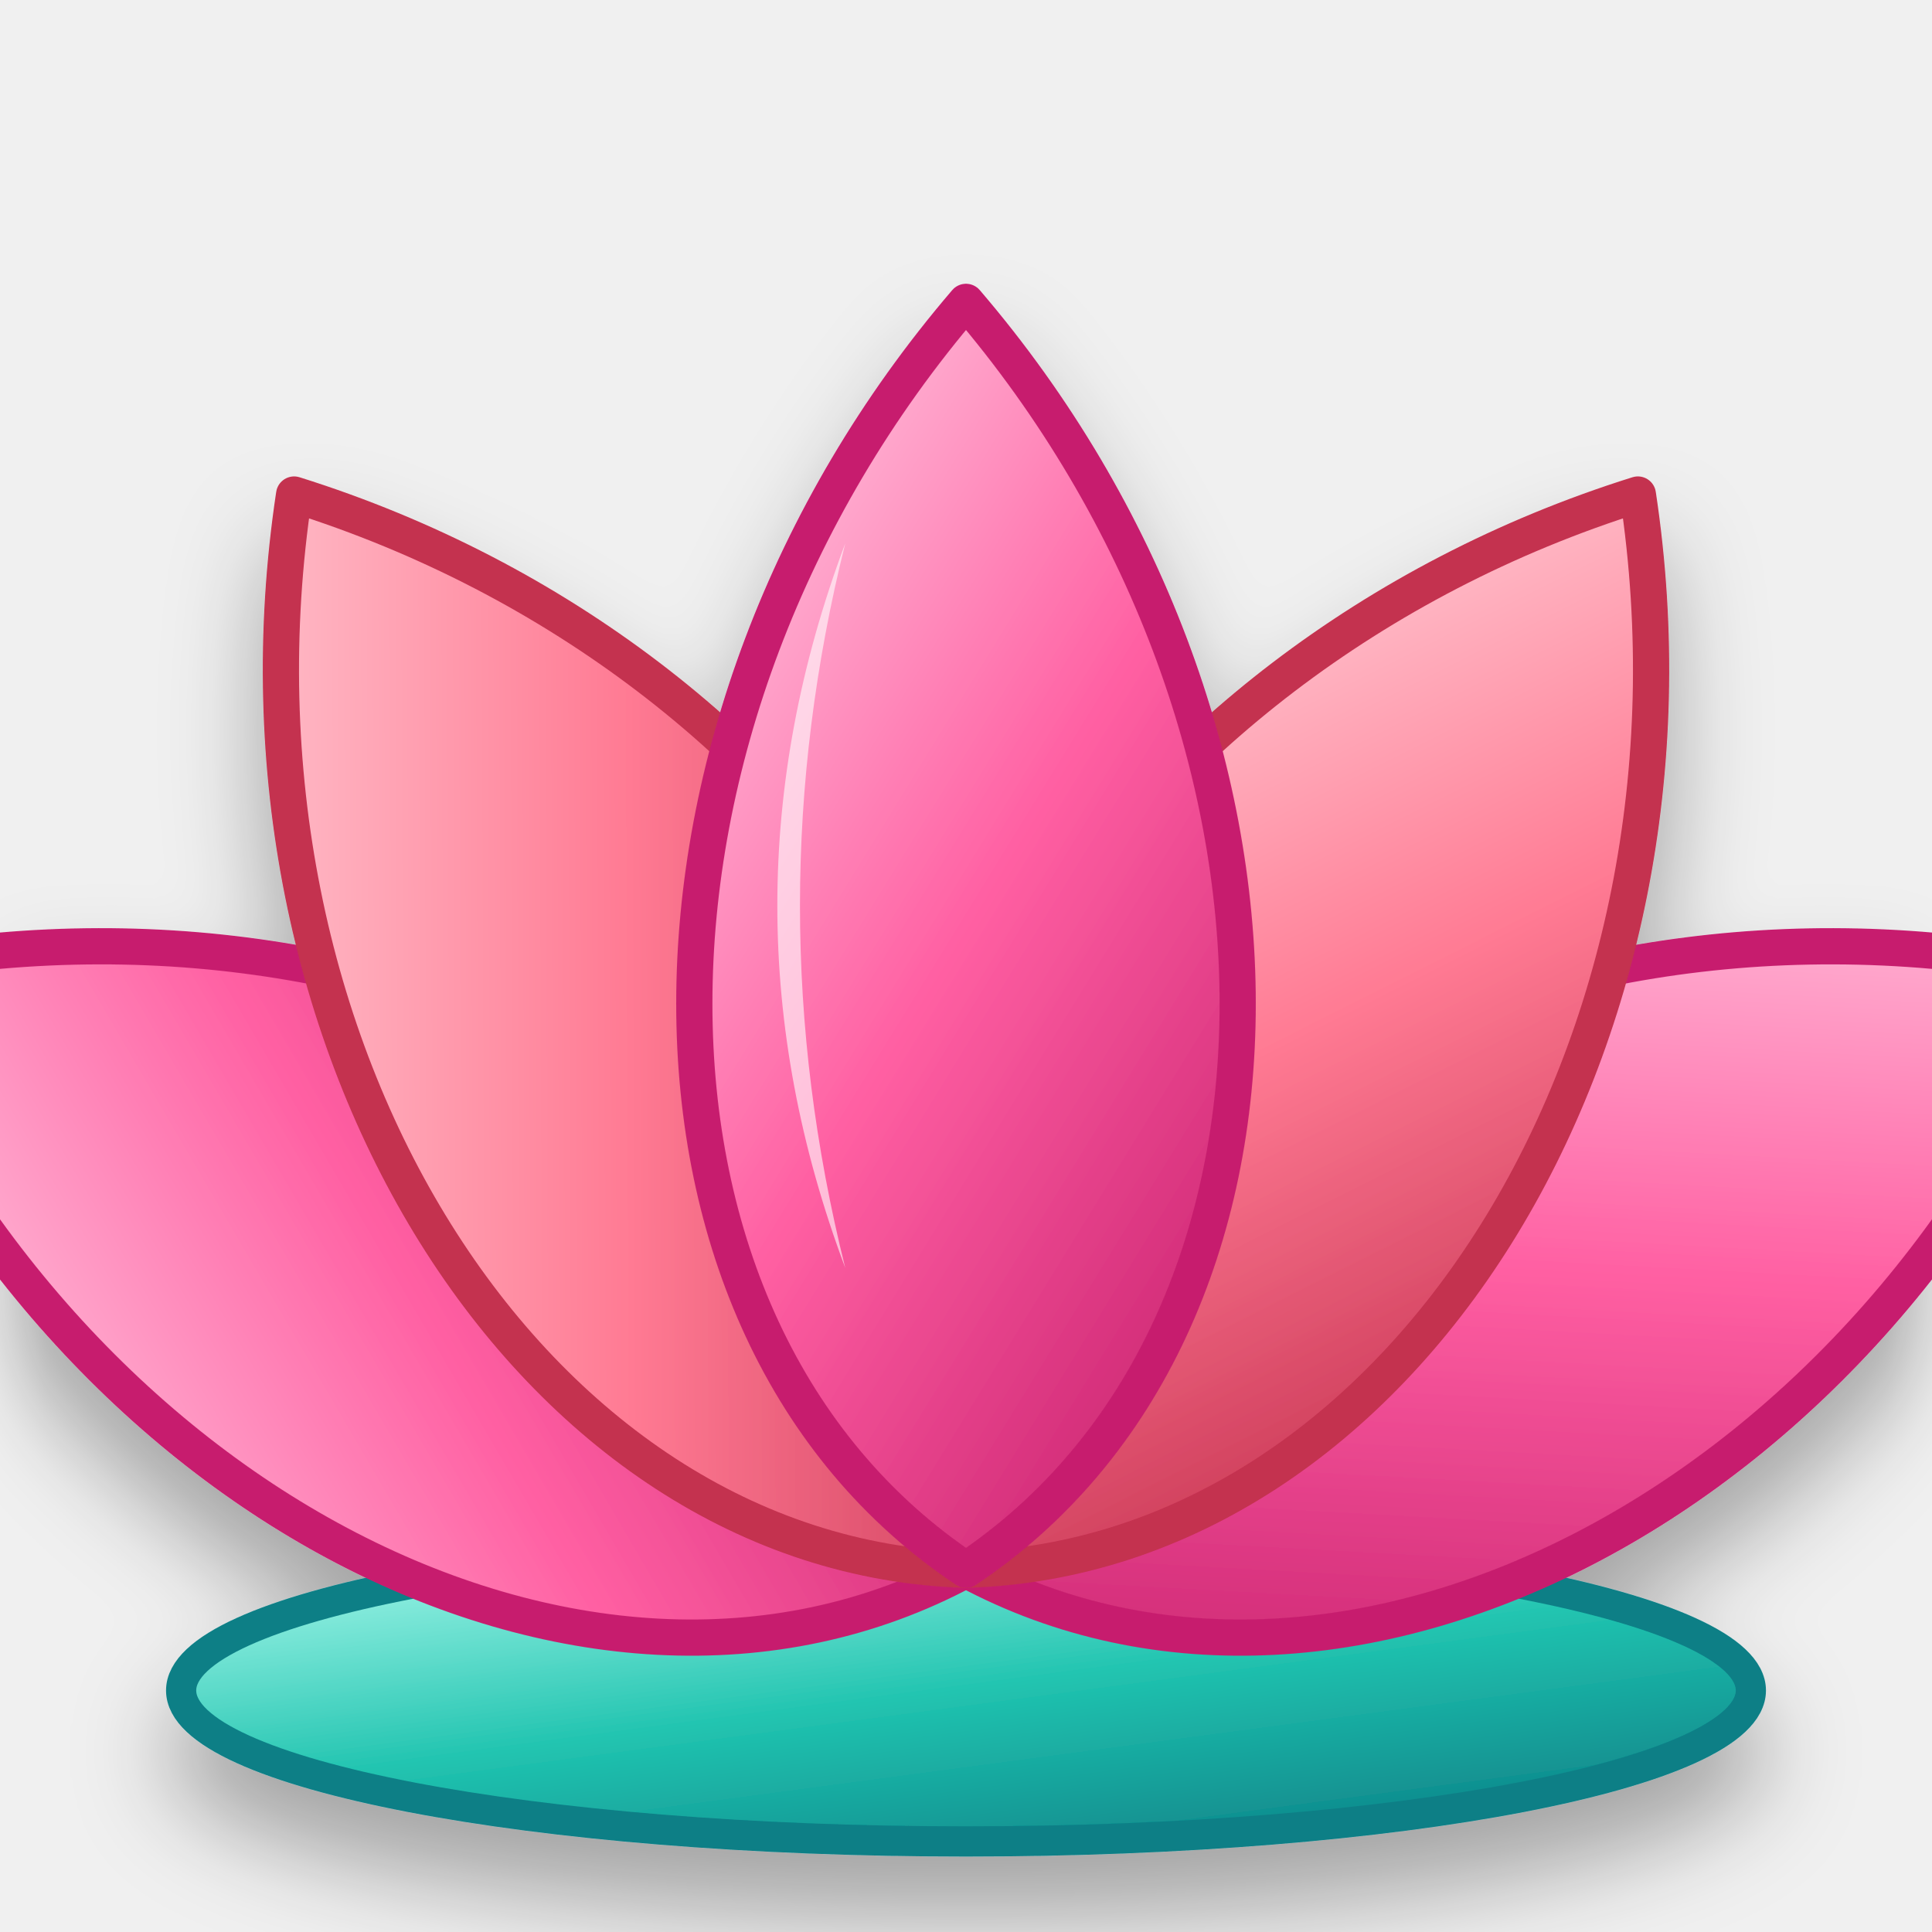
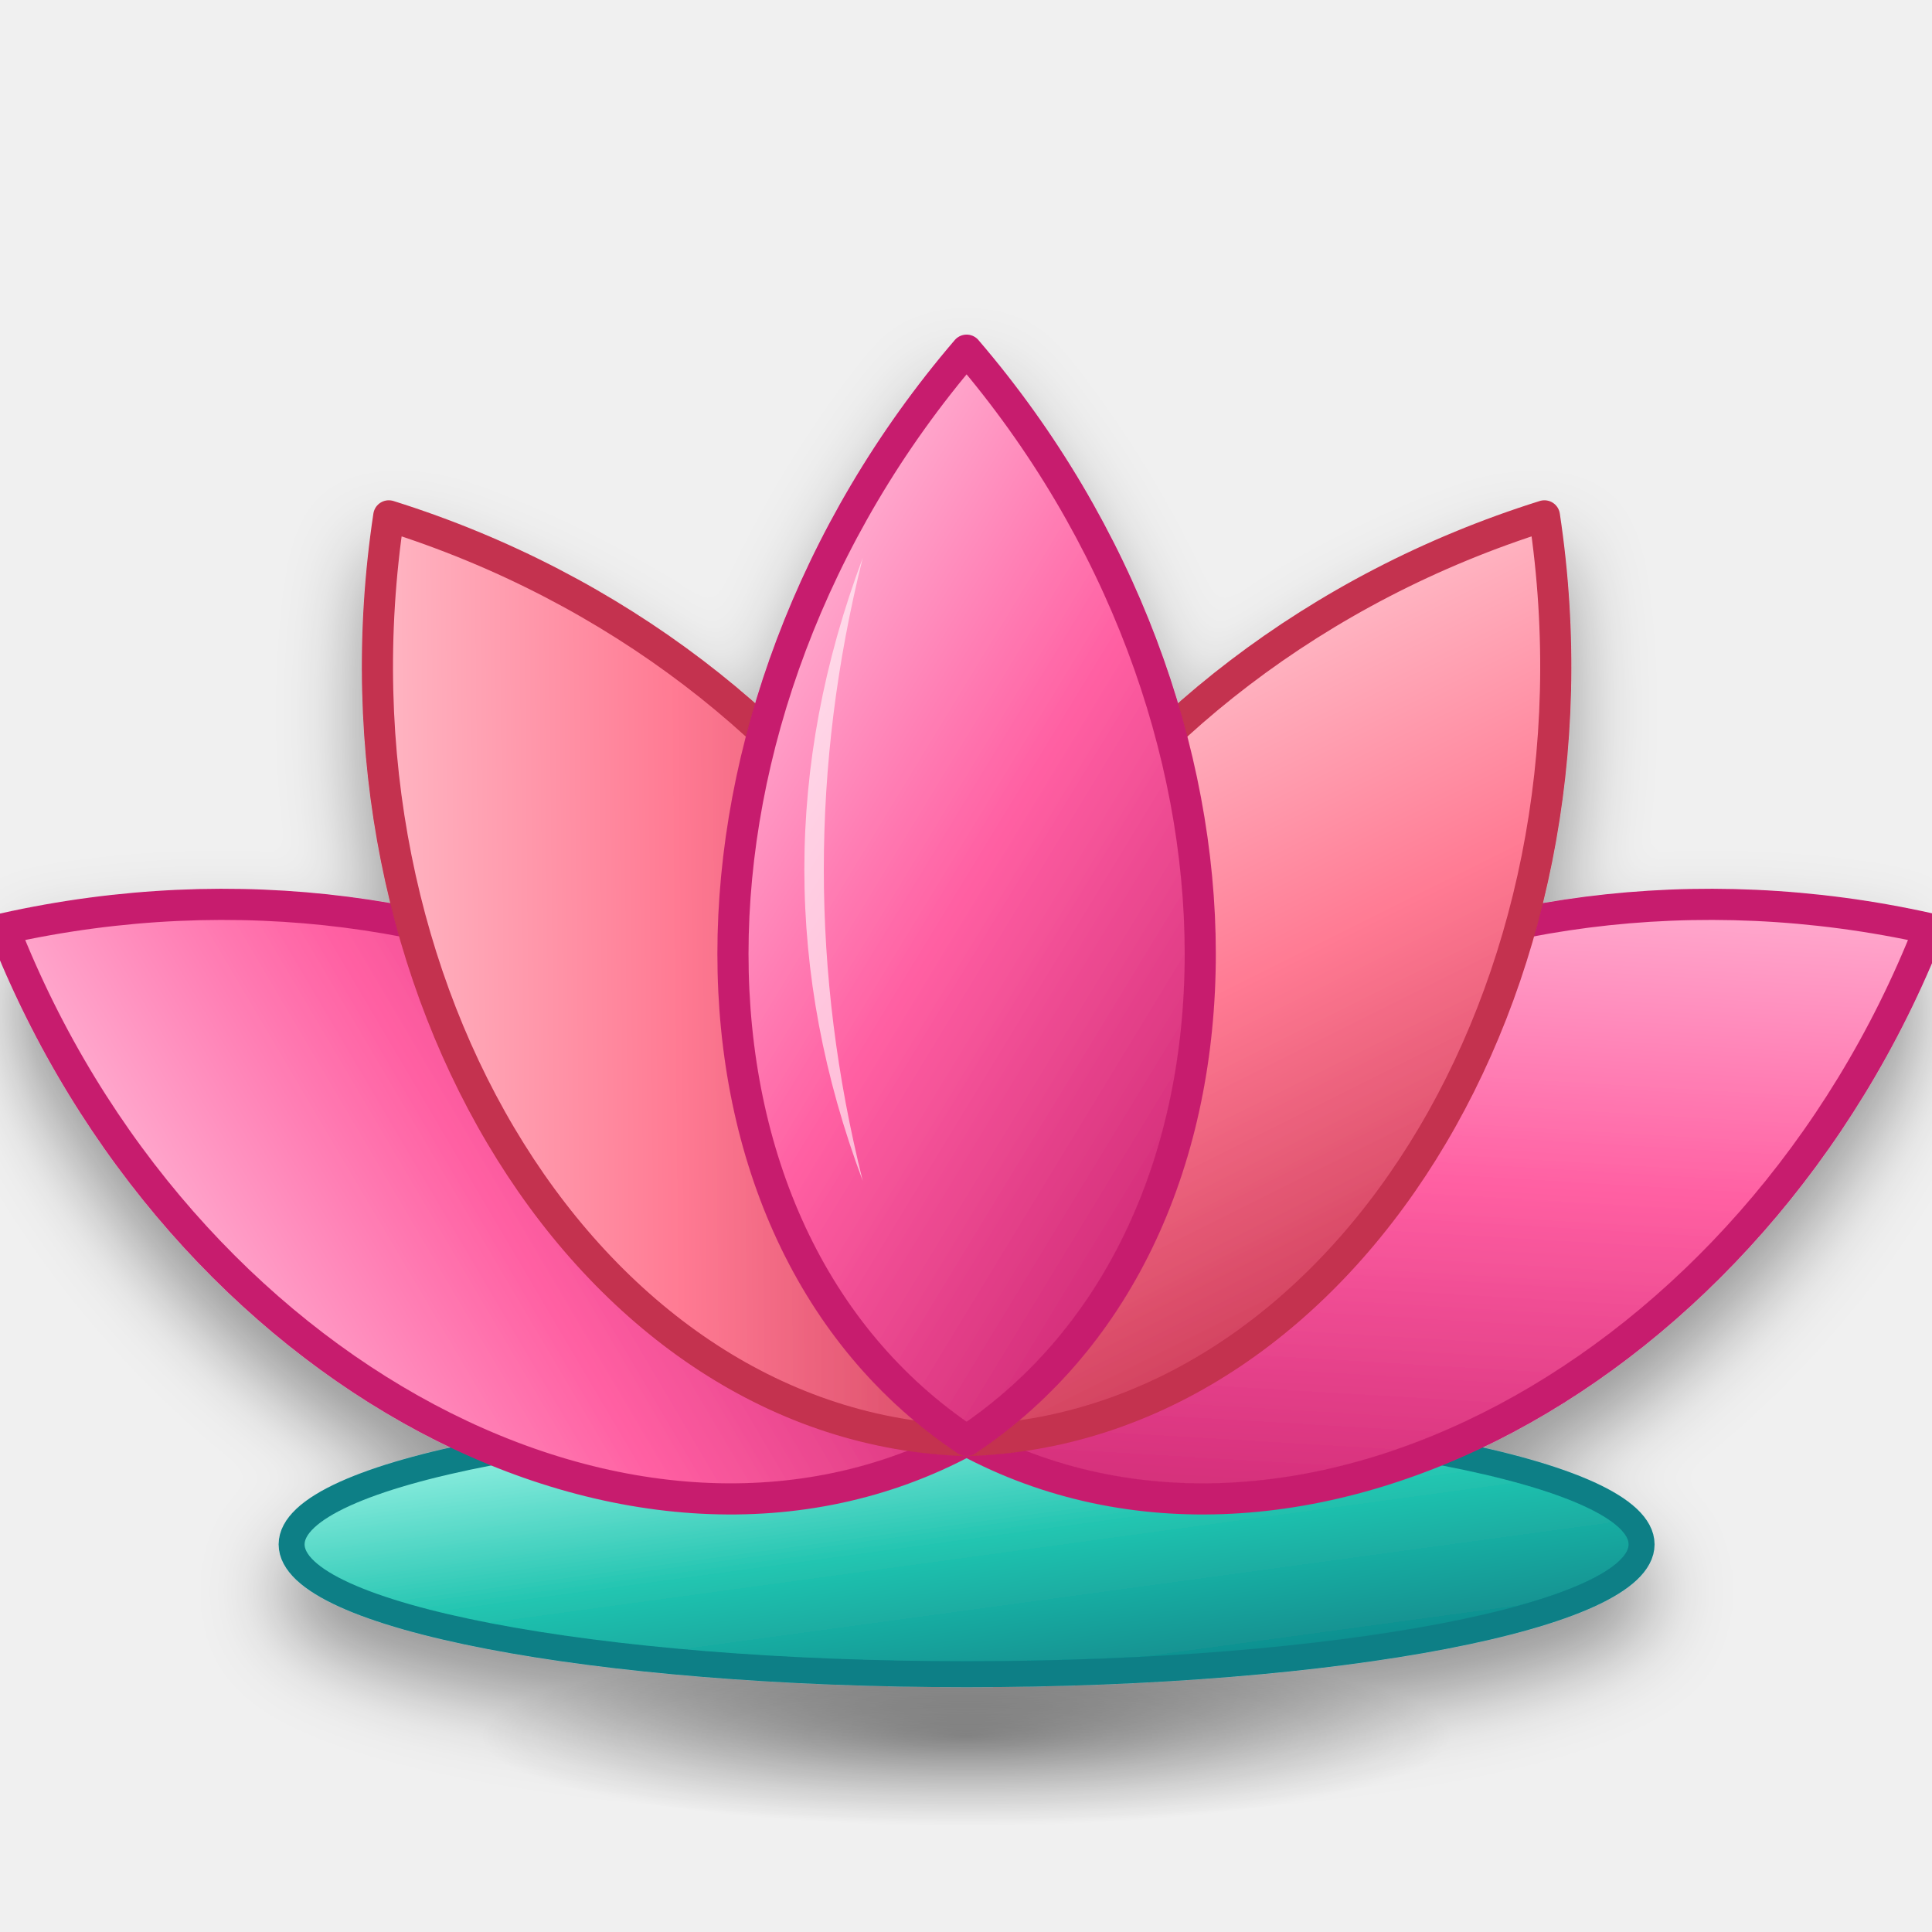
<svg xmlns="http://www.w3.org/2000/svg" viewBox="0 0 64 64" width="64" height="64">
  <defs>
    <linearGradient id="lotus-teal" x1=".15" y1="0" x2=".85" y2="1">
      <stop offset="0" stop-color="#a6f7ea" />
      <stop offset="0.5" stop-color="#21c4b0" />
      <stop offset="1" stop-color="#0b7f86" />
    </linearGradient>
    <linearGradient id="lotus-pink" x1=".15" y1="0" x2=".85" y2="1">
      <stop offset="0" stop-color="#ffc9e0" />
      <stop offset="0.5" stop-color="#ff5fa2" />
      <stop offset="1" stop-color="#c71f6e" />
    </linearGradient>
    <linearGradient id="lotus-rose" x1=".15" y1="0" x2=".85" y2="1">
      <stop offset="0" stop-color="#ffd0d8" />
      <stop offset="0.5" stop-color="#ff7a93" />
      <stop offset="1" stop-color="#c4304f" />
    </linearGradient>
-     <filter id="lotus-s" x="-20%" y="-20%" width="140%" height="150%">
-       <feDropShadow dx="0" dy="2" stdDeviation="1.6" flood-color="#000" flood-opacity=".32" />
+     <filter id="lotus-3d" x="-25%" y="-25%" width="150%" height="160%" color-interpolation-filters="sRGB">
+       <feGaussianBlur in="SourceAlpha" stdDeviation="1.7" result="bl" />
+       <feSpecularLighting in="bl" surfaceScale="5" specularConstant=".9" specularExponent="26" lighting-color="#ffffff" result="sp">
+         <feDistantLight azimuth="225" elevation="52" />
+       </feSpecularLighting>
+       <feComposite in="sp" in2="SourceAlpha" operator="in" result="spIn" />
+       <feComposite in="SourceGraphic" in2="spIn" operator="arithmetic" k1="0" k2="1" k3=".85" k4="0" result="lit" />
+       <feOffset in="SourceAlpha" dx="-.9" dy="-1.5" result="of" />
+       <feComposite in="SourceAlpha" in2="of" operator="out" result="rim" />
+       <feFlood flood-color="#1a0a00" flood-opacity=".34" result="fl" />
+       <feComposite in="fl" in2="rim" operator="in" result="shade" />
+       <feMerge result="body">
+         <feMergeNode in="lit" />
+         <feMergeNode in="shade" />
+       </feMerge>
+       <feDropShadow in="body" dx="0" dy="1.8" stdDeviation="1.5" flood-color="#000" flood-opacity=".38" />
    </filter>
+     <radialGradient id="lotus-cs">
+       <stop offset="0" stop-color="#000" stop-opacity=".34" />
+       <stop offset="1" stop-color="#000" stop-opacity="0" />
+     </radialGradient>
  </defs>
-   <g filter="url(#lotus-s)">
+   <ellipse cx="32" cy="57.5" rx="16" ry="3" fill="url(#lotus-cs)" />
+   <g transform="translate(4.5 3) scale(.86)" filter="url(#lotus-3d)">
    <ellipse cx="32" cy="56" rx="26" ry="5" fill="url(#lotus-teal)" stroke="#0b7f86" stroke-width="1" />
    <path d="M32 52 C20 44 20 24 32 10 C44 24 44 44 32 52Z" fill="url(#lotus-pink)" stroke="#c71f6e" stroke-width="1.2" stroke-linejoin="round" stroke-linecap="round" transform="rotate(-62 32 52)" />
    <path d="M32 52 C20 44 20 24 32 10 C44 24 44 44 32 52Z" fill="url(#lotus-pink)" stroke="#c71f6e" stroke-width="1.2" stroke-linejoin="round" stroke-linecap="round" transform="rotate(62 32 52)" />
    <path d="M32 52 C20 44 20 24 32 10 C44 24 44 44 32 52Z" fill="url(#lotus-rose)" stroke="#c4304f" stroke-width="1.2" stroke-linejoin="round" stroke-linecap="round" transform="rotate(-32 32 52)" />
    <path d="M32 52 C20 44 20 24 32 10 C44 24 44 44 32 52Z" fill="url(#lotus-rose)" stroke="#c4304f" stroke-width="1.2" stroke-linejoin="round" stroke-linecap="round" transform="rotate(32 32 52)" />
    <path d="M32 52 C20 44 20 24 32 10 C44 24 44 44 32 52Z" fill="url(#lotus-pink)" stroke="#c71f6e" stroke-width="1.2" stroke-linejoin="round" stroke-linecap="round" transform="rotate(0 32 52)" />
    <path d="M28 18 C25 26 25 34 28 42C26 34 26 26 28 18Z" fill="#fff" opacity="0.6" />
  </g>
</svg>
